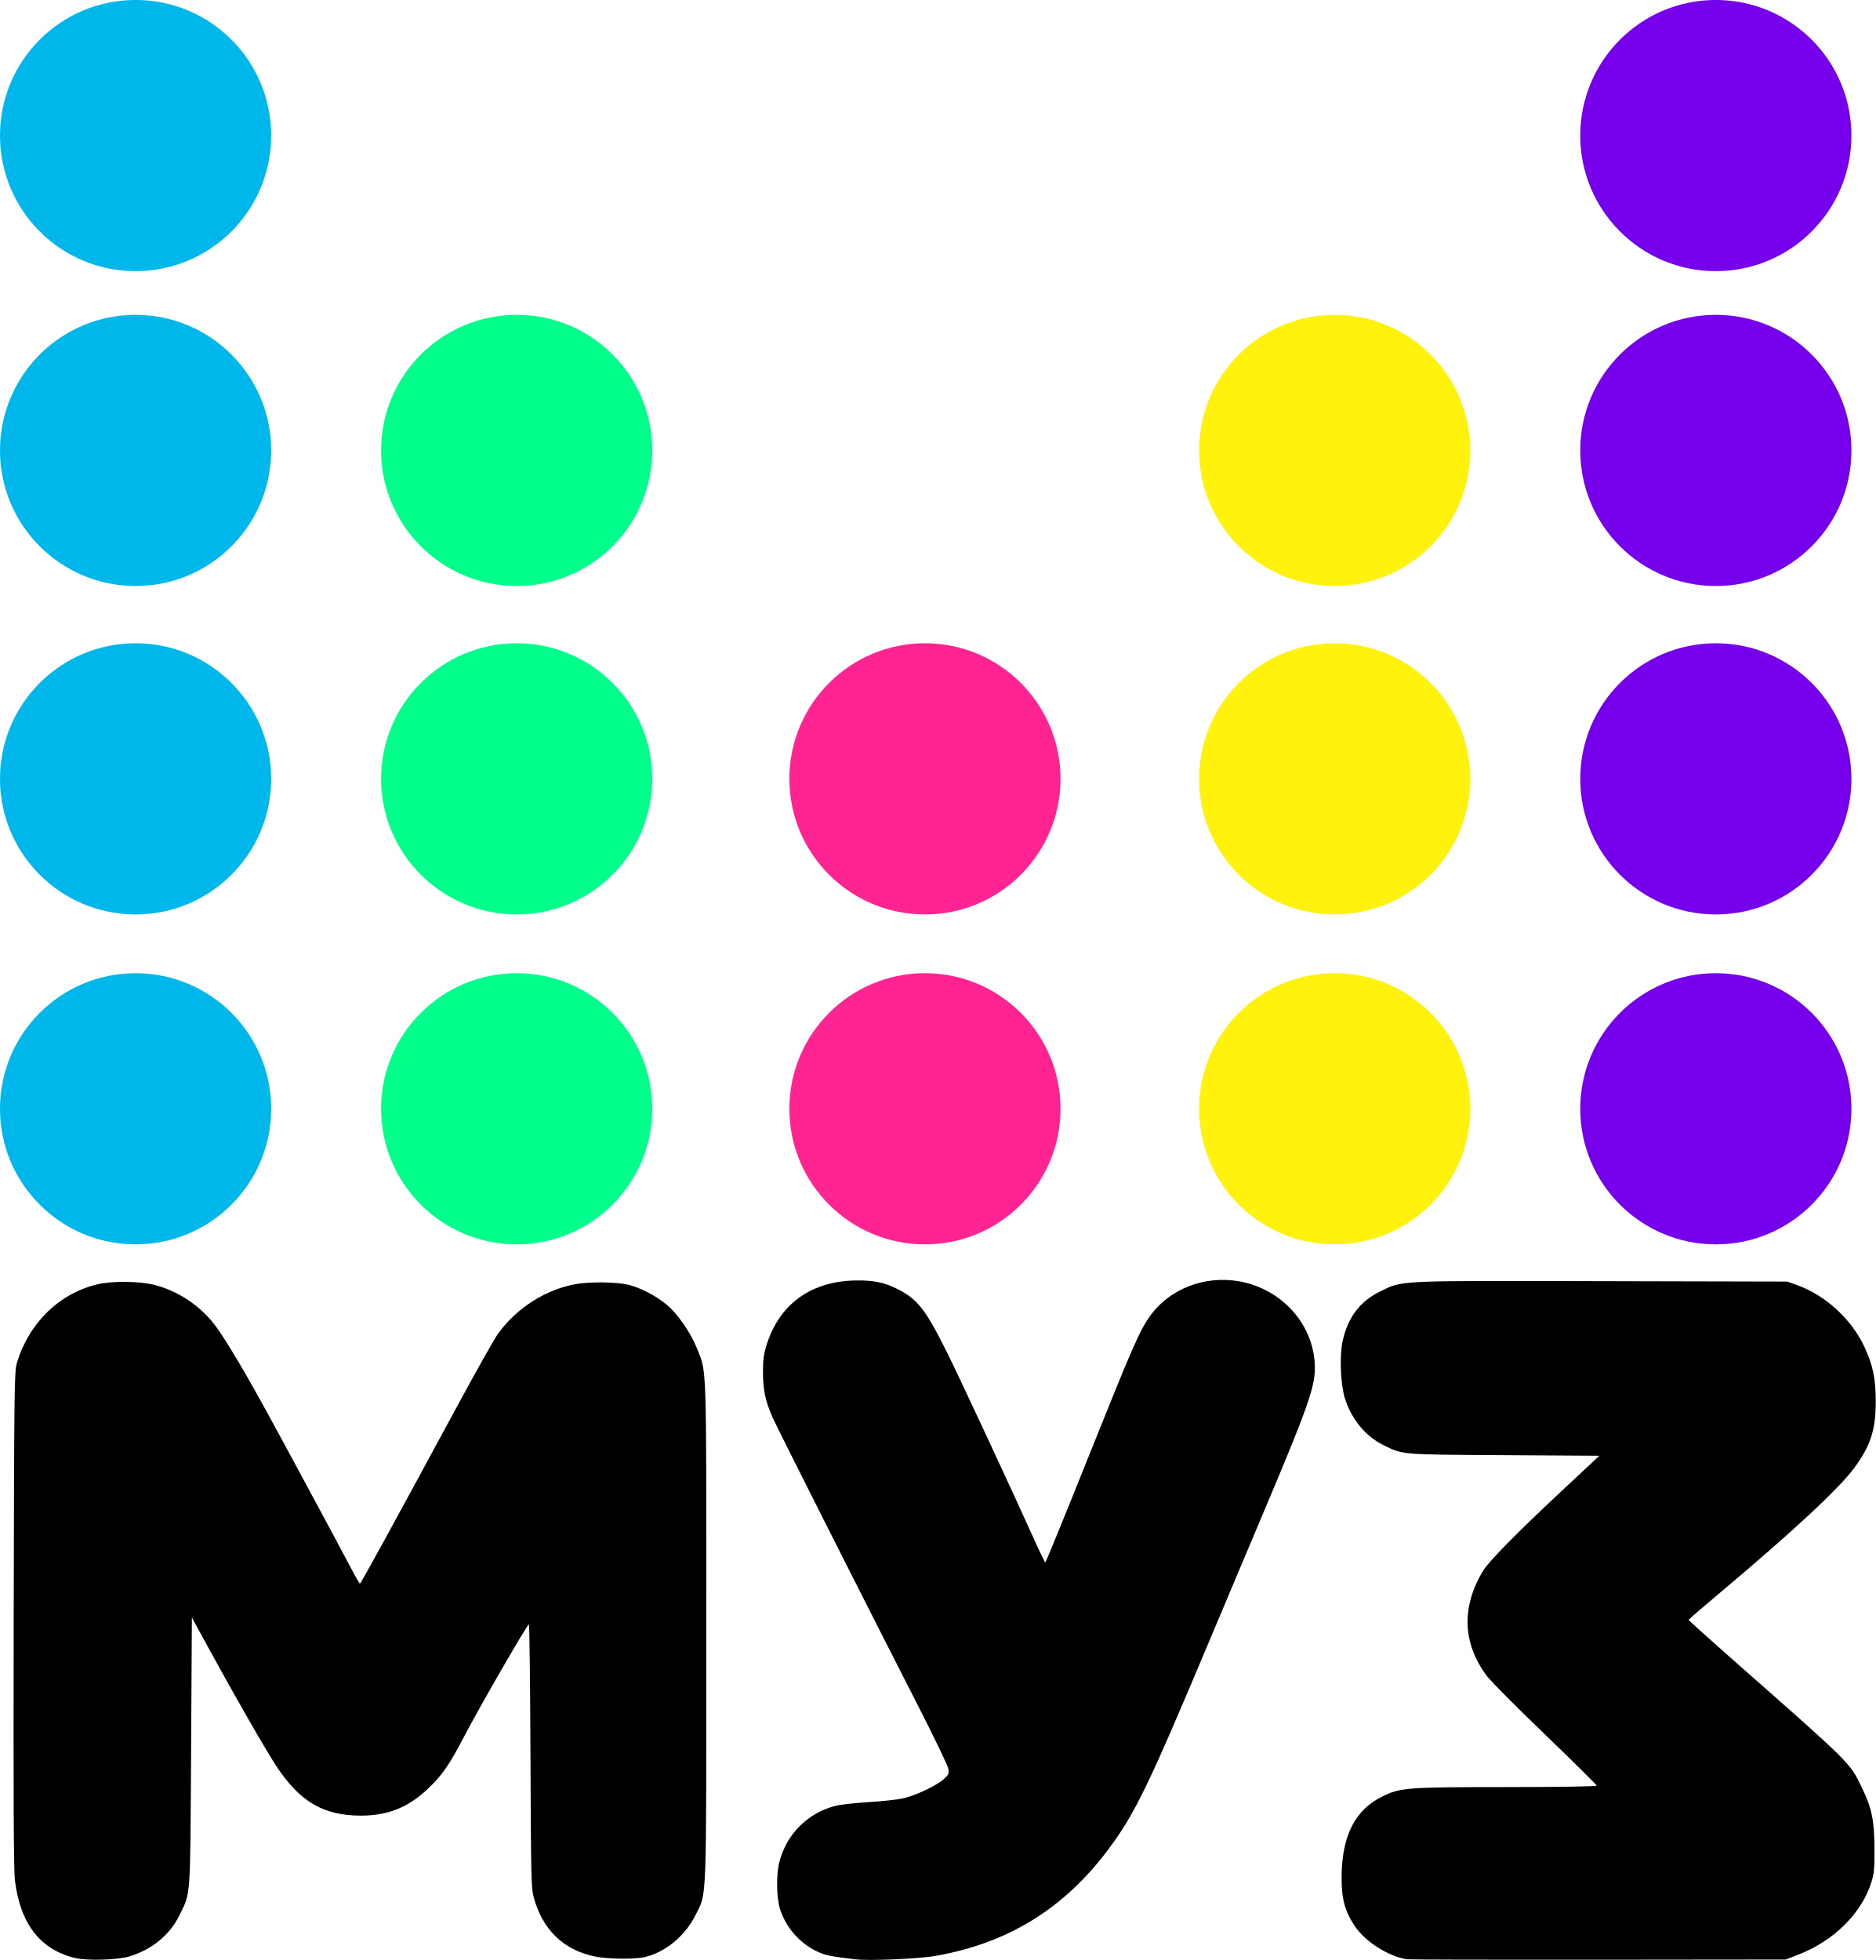
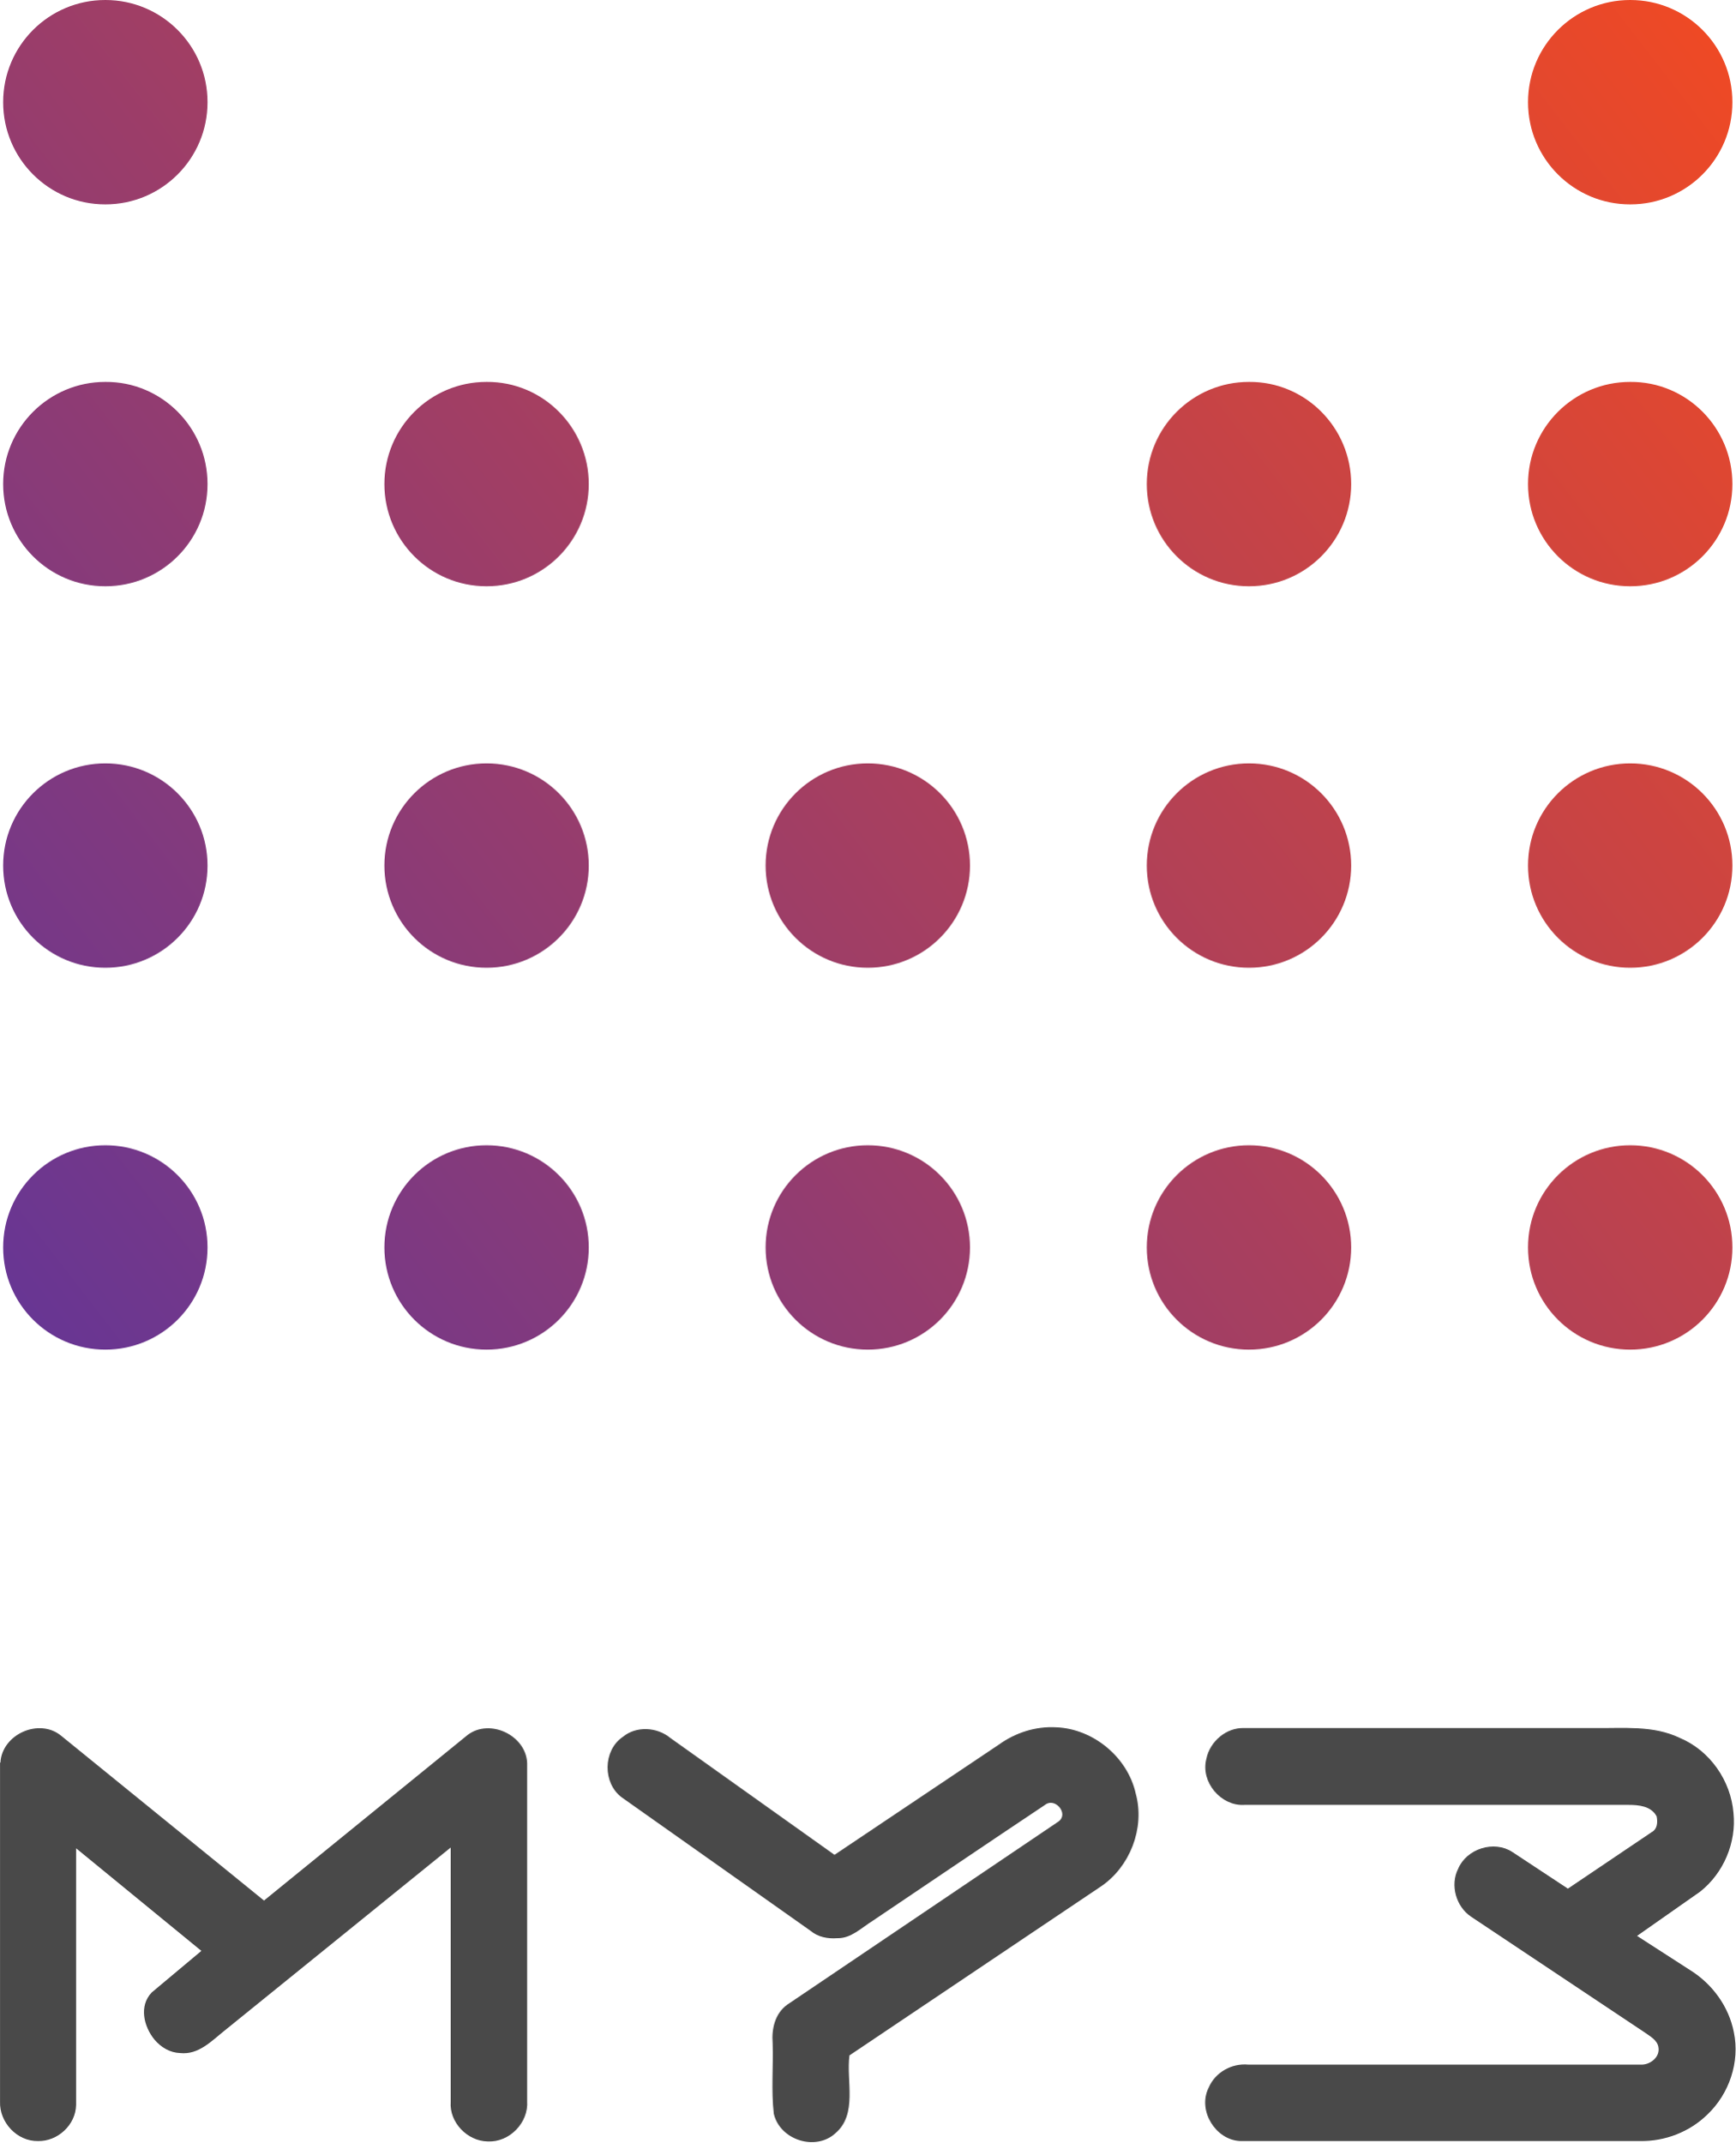
- <svg xmlns="http://www.w3.org/2000/svg" id="svg4246" width="141.11mm" height="147.44mm" version="1.1" viewBox="0 0 500 522.43">
-   <g id="layer1" transform="translate(-20.283 -449.01)">
-     <g id="g4292" transform="matrix(.40156 0 0 .40156 87.861 527.42)">
-       <circle id="path3363" cx="-78.288" cy="-105.28" r="90" fill="#00b7eb" />
-       <circle id="circle3365" cx="-78.288" cy="103.72" r="90" fill="#00b7eb" />
-       <circle id="circle3367" cx="-78.288" cy="321.72" r="90" fill="#00b7eb" />
-       <circle id="circle3369" cx="-78.288" cy="540.72" r="90" fill="#00b7eb" />
-       <circle id="circle3371" cx="174.71" cy="103.72" r="90" fill="#00ff8b" />
-       <circle id="circle3373" cx="174.71" cy="321.72" r="90" fill="#00ff8b" />
-       <circle id="circle3375" cx="174.71" cy="540.72" r="90" fill="#00ff8b" />
-       <circle id="circle3377" cx="445.71" cy="321.72" r="90" fill="#ff2492" />
-       <circle id="circle3379" cx="445.71" cy="540.72" r="90" fill="#ff2492" />
-       <circle id="circle3381" cx="717.71" cy="103.72" r="90" fill="#fff20d" />
-       <circle id="circle3383" cx="717.71" cy="321.72" r="90" fill="#fff20d" />
-       <circle id="circle3385" cx="717.71" cy="540.72" r="90" fill="#fff20d" />
-       <circle id="circle3387" cx="970.71" cy="-105.28" r="90" fill="#7600eb" />
-       <circle id="circle3389" cx="970.71" cy="103.72" r="90" fill="#7600eb" />
-       <circle id="circle3391" cx="970.71" cy="321.72" r="90" fill="#7600eb" />
-       <circle id="circle3393" cx="970.71" cy="540.72" r="90" fill="#7600eb" />
-       <path id="path3338" d="m-118.01 1104.5c-23.298-5.332-36.85-22.651-40.366-51.585-0.842-6.929-1.065-53.891-0.825-173.5 0.31-154.51 0.433-164.35 2.13-170 7.912-26.363 27.962-46.011 53.178-52.113 10.116-2.448 28.616-2.218 38.773 0.483 14.55 3.868 28.167 12.688 38.007 24.617 5.902 7.155 18.167 27.313 33.471 55.013 10.613 19.208 48.005 88.562 57.817 107.24 3.248 6.181 6.164 11.244 6.481 11.25 0.563 0.012 20.856-37.019 65.207-118.99 12.052-22.275 23.844-43.211 26.205-46.525 12.48-17.522 32.405-30.142 52.821-33.455 9.025-1.465 26.235-1.216 33.444 0.484 8.344 1.967 18.718 7.31 26.065 13.425 7.177 5.973 15.832 18.536 20.038 29.087 6.471 16.234 6.145 6.212 6.126 188.19-0.019 184.09 0.415 172.47-7.006 187.53-6.934 14.068-20.093 24.981-33.976 28.179-6.673 1.537-24.847 1.3-33.074-0.43-20.918-4.4-34.77-17.903-40.597-39.572-1.557-5.789-1.758-14.893-2.067-93.662-0.189-47.988-0.662-87.245-1.052-87.239-1.087 0.016-32.263 53.97-42.23 73.085-10.613 20.354-15.463 27.357-25.32 36.562-12.938 12.083-26.359 17.354-44.119 17.327-24.692-0.036-40.296-9.178-55.885-32.739-6.912-10.447-27.461-46.224-45.228-78.746l-10.926-20-0.522 89c-0.581 99.104-0.157 93.099-7.663 108.5-6.409 13.15-18.133 22.813-33.315 27.458-7.573 2.317-27.615 2.952-35.589 1.127zm517.59 0.816c-16.827-2.014-19.978-2.67-25.692-5.343-11.293-5.285-20.658-16.082-24.414-28.148-2.348-7.543-2.548-22.979-0.405-31.206 4.813-18.478 18.714-32.396 37.154-37.198 3.111-0.81 13.127-1.933 22.257-2.494 9.13-0.561 19.483-1.705 23.005-2.54 8.37-1.986 21.627-8.243 26.467-12.492 3.407-2.991 3.782-3.77 3.334-6.924-0.278-1.955-9.248-20.654-19.934-41.554-35.612-69.65-94.236-185.86-97.018-192.31-4.601-10.673-6.109-17.829-6.152-29.192-0.031-8.199 0.464-12.143 2.26-18 8.433-27.498 29.642-42.875 59.637-43.238 11.516-0.139 18.529 1.287 27 5.492 13.566 6.735 18.872 13.431 32.913 41.536 8.489 16.993 42.426 89.833 59.134 126.92 3.274 7.268 6.195 13.231 6.49 13.25s13.108-31.353 28.473-69.715c29.583-73.862 34.048-84.075 41.05-93.887 12.879-18.048 36.33-27.134 59.333-22.988 28.9 5.209 50.072 29.574 50.072 57.625 0 12.79-5.336 27.763-34.213 96-9.659 22.825-25.214 59.725-34.567 82-41.537 98.927-50.477 117.45-68.129 141.14-29.385 39.444-66.738 62.529-114.8 70.948-11.321 1.983-44.104 3.405-53.257 2.309zm366-0.061c-12.517-2.038-27.66-11.712-34.582-22.092-6.712-10.066-8.877-18.332-8.707-33.248 0.305-26.767 8.986-43.795 26.824-52.614 12.187-6.025 15.926-6.312 82.714-6.351 36.713-0.021 59.75-0.398 59.75-0.977 0-0.518-15.342-15.706-34.092-33.75-18.751-18.044-36.122-35.501-38.602-38.793-16.156-21.441-17.243-45.284-3.16-69.29 3.981-6.785 22.212-25.343 54.513-55.49l23.159-21.614-63.159-0.38c-69.214-0.417-67.118-0.243-80.113-6.646-11.96-5.894-21.29-17.198-25.664-31.094-2.84-9.024-3.623-27.971-1.555-37.657 3.404-15.948 11.498-26.725 25.026-33.319 15.158-7.389 9.264-7.116 147.15-6.803l123 0.279 6.5 2.318c19.109 6.814 36.605 23.007 45.1 41.743 5.351 11.802 7.123 20.428 7.176 34.94 0.071 19.366-3.336 29.938-14.505 45-10.234 13.801-40.734 42.093-90.015 83.5-10.801 9.075-19.665 16.746-19.697 17.047-0.033 0.301 13.968 12.901 31.111 28 77.224 68.014 75.882 66.68 83.957 83.453 6.539 13.582 8.198 21.584 8.291 40 0.07 13.896-0.211 16.92-2.137 23-6.479 20.448-25.051 38.779-48.402 47.772l-8.38 3.228-124.5 0.123c-68.475 0.068-125.63-0.06-127-0.284z" />
-     </g>
+ <svg xmlns="http://www.w3.org/2000/svg" id="svg49" width="451.75" height="557.58" version="1.1" viewBox="0 0 451.75 557.58">
+   <linearGradient id="a" x1="8.428" x2="442.24" y1="342.93" y2="7.218" gradientUnits="userSpaceOnUse">
+     <stop id="stop2" stop-color="#683693" offset="0" />
+     <stop id="stop4" stop-color="#ee4925" offset="1" />
+   </linearGradient>
+   <g id="g39" fill="url(#a)">
+     <path id="path7" d="m54.018 26.6c0 14.7-11.9 26.6-26.6 26.6s-26.6-11.9-26.6-26.6 11.9-26.6 26.6-26.6 26.6 11.9 26.6 26.6z" />
+     <path id="path9" d="m54.018 126c0 14.7-11.9 26.6-26.6 26.6s-26.6-11.9-26.6-26.6 11.9-26.6 26.6-26.6c14.7-0.1 26.6 11.9 26.6 26.6z" />
+     <path id="path11" d="m54.018 225.3c0 14.7-11.9 26.6-26.6 26.6s-26.6-11.9-26.6-26.6 11.9-26.6 26.6-26.6 26.6 11.9 26.6 26.6z" />
+     <path id="path13" d="m54.018 324.7c0 14.7-11.9 26.6-26.6 26.6s-26.6-11.9-26.6-26.6 11.9-26.6 26.6-26.6 26.6 11.9 26.6 26.6z" />
+     <path id="path15" d="m450.93 26.6c0 14.7-11.9 26.6-26.6 26.6s-26.6-11.9-26.6-26.6 11.9-26.6 26.6-26.6 26.6 11.9 26.6 26.6z" />
+     <path id="path17" d="m450.93 126c0 14.7-11.9 26.6-26.6 26.6s-26.6-11.9-26.6-26.6 11.9-26.6 26.6-26.6c14.7-0.1 26.6 11.9 26.6 26.6z" />
+     <path id="path19" d="m450.93 225.3c0 14.7-11.9 26.6-26.6 26.6s-26.6-11.9-26.6-26.6 11.9-26.6 26.6-26.6 26.6 11.9 26.6 26.6z" />
+     <path id="path21" d="m450.93 324.7c0 14.7-11.9 26.6-26.6 26.6s-26.6-11.9-26.6-26.6 11.9-26.6 26.6-26.6 26.6 11.9 26.6 26.6z" />
+     <path id="path23" d="m153.25 126c0 14.7-11.9 26.6-26.6 26.6s-26.6-11.9-26.6-26.6 11.9-26.6 26.6-26.6c14.7-0.1 26.6 11.9 26.6 26.6z" />
+     <path id="path25" d="m153.25 225.3c0 14.7-11.9 26.6-26.6 26.6s-26.6-11.9-26.6-26.6 11.9-26.6 26.6-26.6 26.6 11.9 26.6 26.6z" />
+     <path id="path27" d="m153.25 324.7c0 14.7-11.9 26.6-26.6 26.6s-26.6-11.9-26.6-26.6 11.9-26.6 26.6-26.6 26.6 11.9 26.6 26.6z" />
+     <path id="path29" d="m252.48 225.3c0 14.7-11.9 26.6-26.6 26.6s-26.6-11.9-26.6-26.6 11.9-26.6 26.6-26.6 26.6 11.9 26.6 26.6z" />
+     <path id="path31" d="m252.48 324.7c0 14.7-11.9 26.6-26.6 26.6s-26.6-11.9-26.6-26.6 11.9-26.6 26.6-26.6 26.6 11.9 26.6 26.6z" />
+     <path id="path33" d="m351.7 126c0 14.7-11.9 26.6-26.6 26.6s-26.6-11.9-26.6-26.6 11.9-26.6 26.6-26.6c14.7-0.1 26.6 11.9 26.6 26.6z" />
+     <path id="path35" d="m351.7 225.3c0 14.7-11.9 26.6-26.6 26.6s-26.6-11.9-26.6-26.6 11.9-26.6 26.6-26.6 26.6 11.9 26.6 26.6z" />
+     <path id="path37" d="m351.7 324.7c0 14.7-11.9 26.6-26.6 26.6s-26.6-11.9-26.6-26.6 11.9-26.6 26.6-26.6 26.6 11.9 26.6 26.6z" />
+   </g>
+   <g id="g47" transform="translate(-174.09 -121.1)" fill="#494949">
+     <path id="path41" d="m174.2 579.9c0.4-7.4 10.1-11.7 15.8-7l52.8 42.9 53-43.1c5.8-4.4 15.2 0.1 15.5 7.3v88c0.4 5.6-4.6 10.8-10.3 10.5-5.3-0.1-10-5-9.6-10.3v-66.2l-58.8 47.6c-3.4 2.7-6.8 6.4-11.6 5.9-2.7-0.1-5-1.5-6.7-3.5-2.8-3.4-4.1-8.8-0.7-12.3l12.9-10.8-32.6-26.7v66.8c-0.1 5.2-4.8 9.5-9.9 9.4-5.5 0.1-10.1-4.9-9.9-10.3v-88.2z" />
+     <path id="path43" d="m336.2 573.2c3.5-2.9 8.9-2.6 12.4 0.3l42.7 30.4 42.8-28.7c4.3-3.1 9.6-4.8 14.9-4.5 9.7 0.4 18.6 7.8 20.7 17.2 2.5 9-1.5 19.3-9.3 24.4l-65.2 43.8c-0.9 6.7 2.2 15.3-3.7 20.3-5.2 4.7-14.4 1.7-16-5.1-0.7-6.1-0.1-12.3-0.3-18.4-0.3-3.7 0.6-7.7 3.8-10l70.5-47.6c3-2-0.8-6.5-3.4-4.4-15 10-29.9 20.1-44.9 30.2-2.9 1.8-5.6 4.6-9.2 4.5-2.4 0.2-5-0.3-6.9-1.9l-49.1-34.7c-5.1-3.7-5-12.3 0.2-15.8z" />
+     <path id="path45" d="m488.1 578.9c0.9-4.5 5.2-8.2 9.9-8h91c7.5 0.1 15.4-0.8 22.4 2.6 7.8 3.3 13.2 11.1 13.9 19.5 0.8 7.7-2.6 15.7-8.7 20.5l-16.4 11.5 13.8 8.9c5.8 3.6 10.1 9.5 11.4 16.2 1.6 7.7-1.2 16-6.9 21.4-4.6 4.5-11 7-17.5 6.9h-104c-6.5-0.2-11.3-8-8.3-13.9 1.7-4 6-6.4 10.3-6h102c2.4 0.2 5.1-1.8 4.8-4.3-0.2-2.1-2.3-3.1-3.8-4.2l-45-30c-3.9-2.6-5.5-8.2-3.4-12.4 2.2-5.3 9.4-7.6 14.2-4.4l14.4 9.5 21.8-14.7c1.5-0.8 1.6-2.6 1.3-4.1-1.4-2.7-4.7-3-7.3-3h-100c-6.1 0.4-11.5-6-9.9-12z" />
  </g>
</svg>
